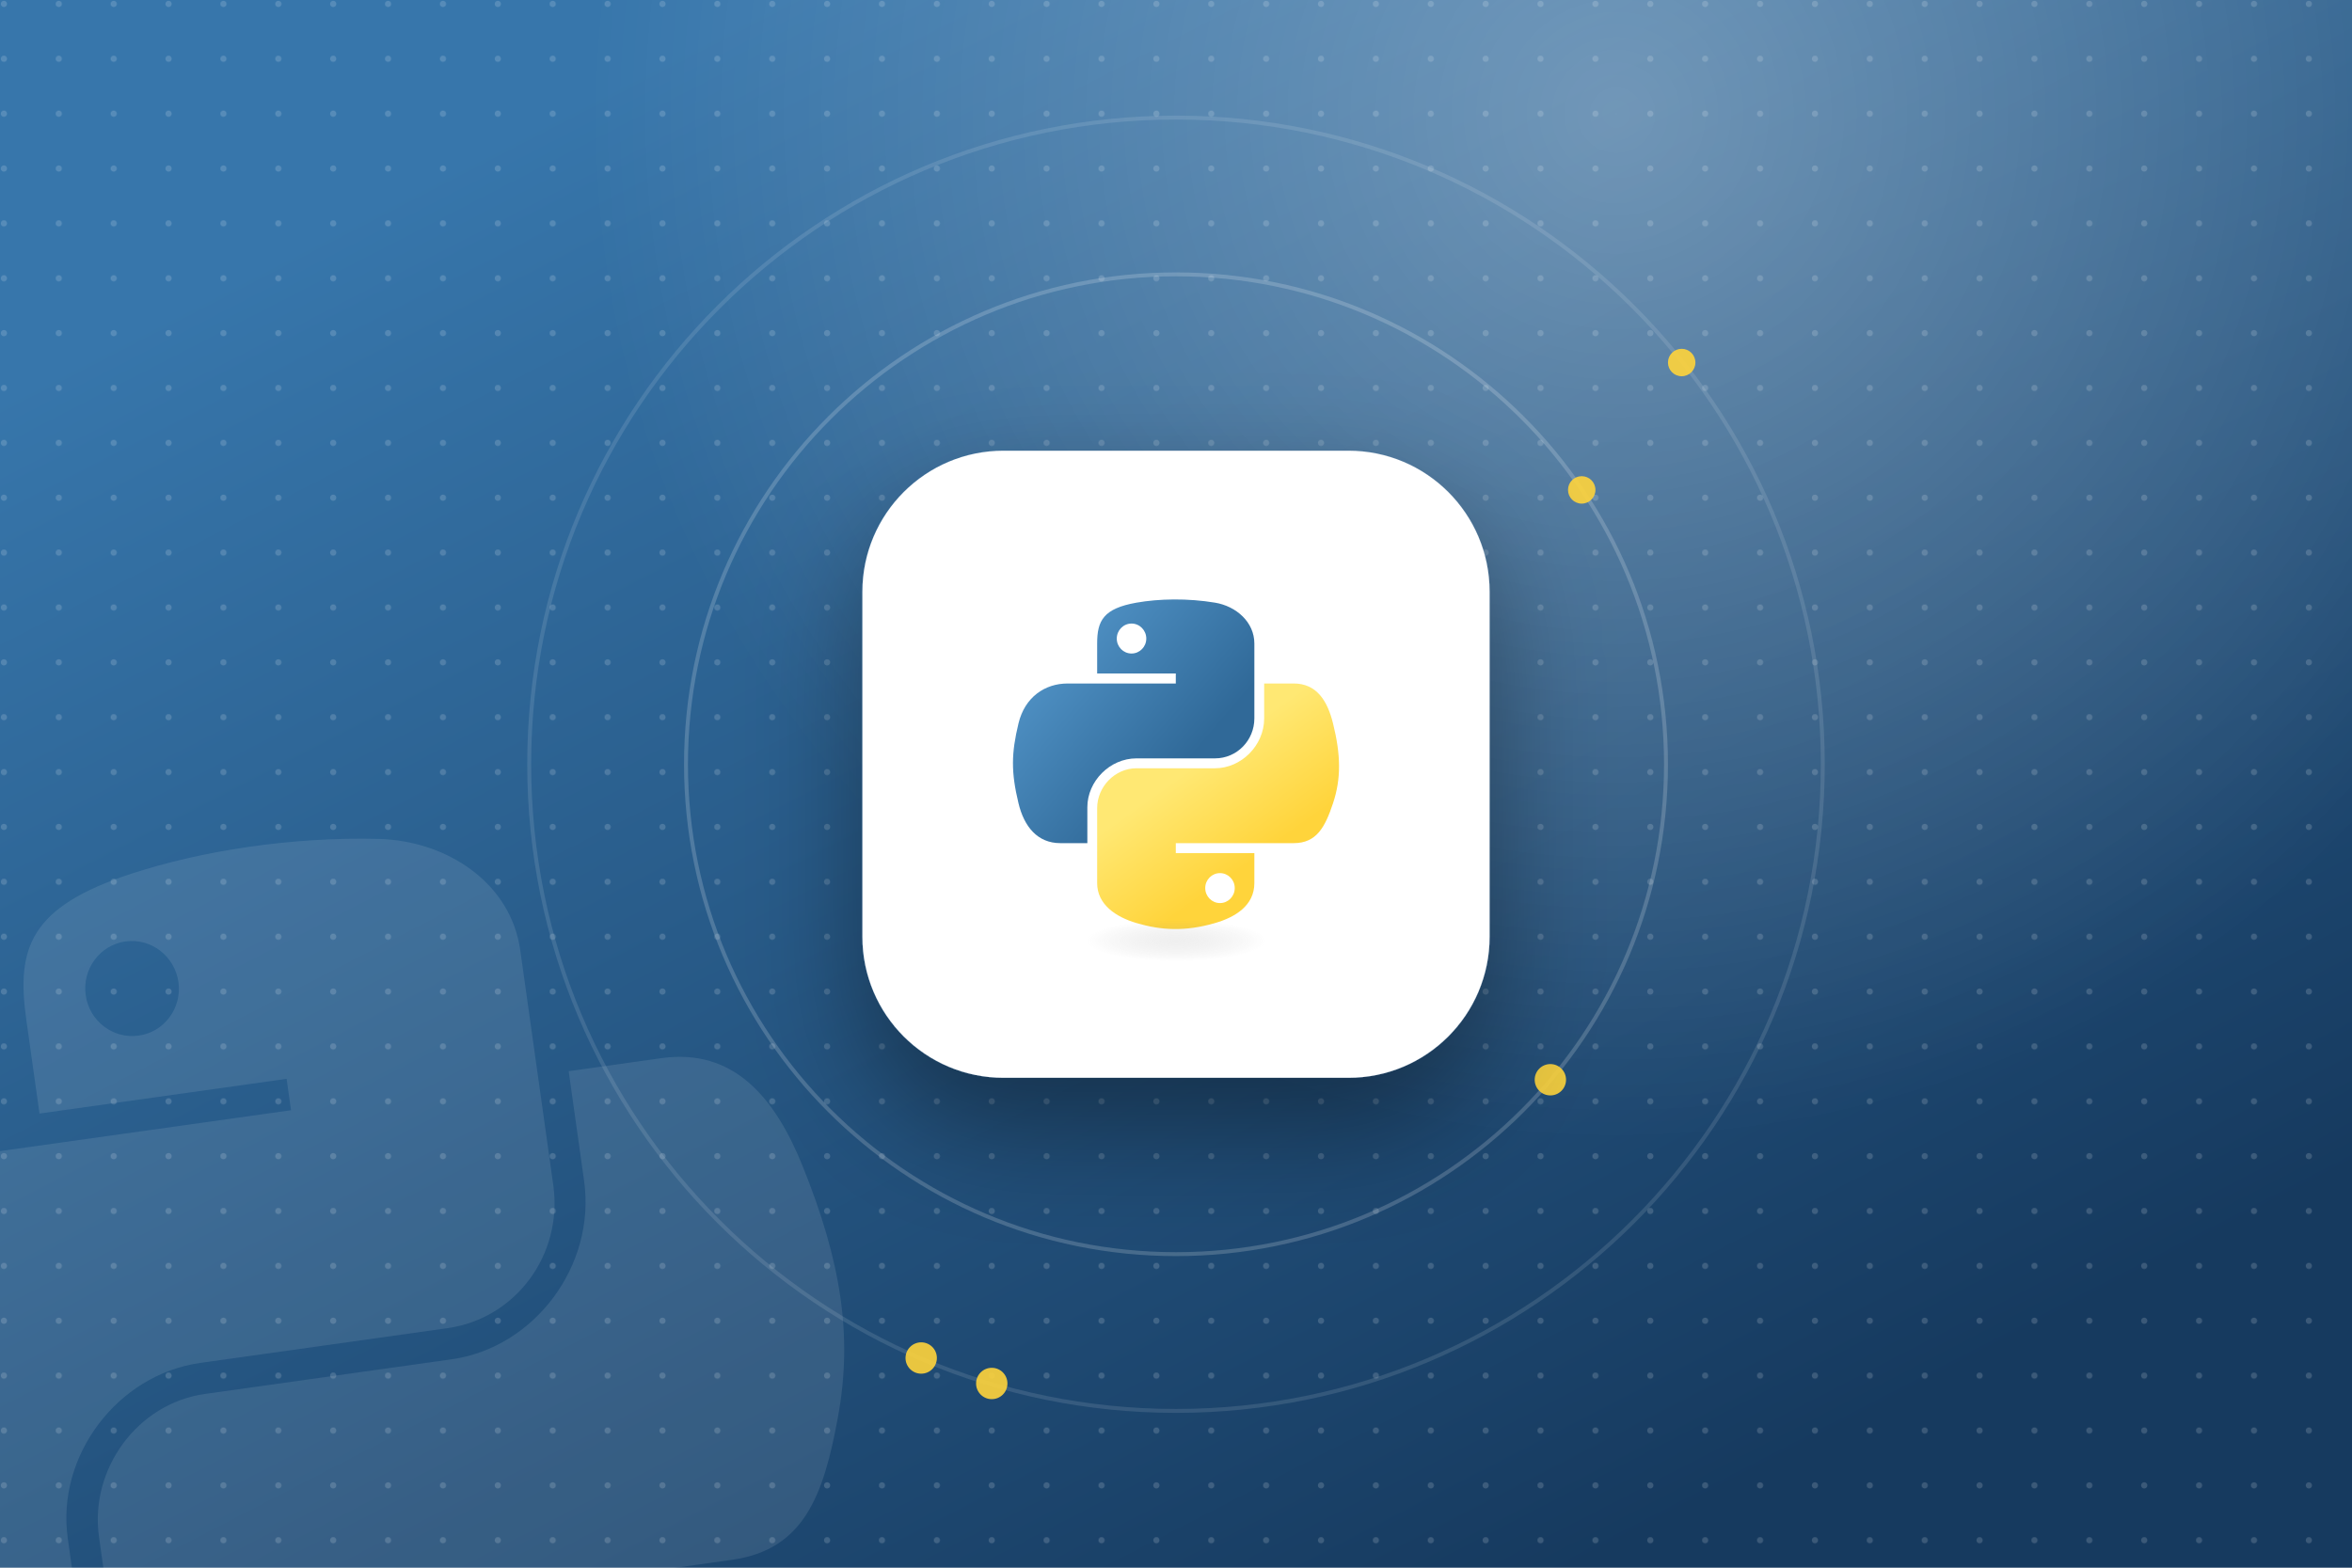
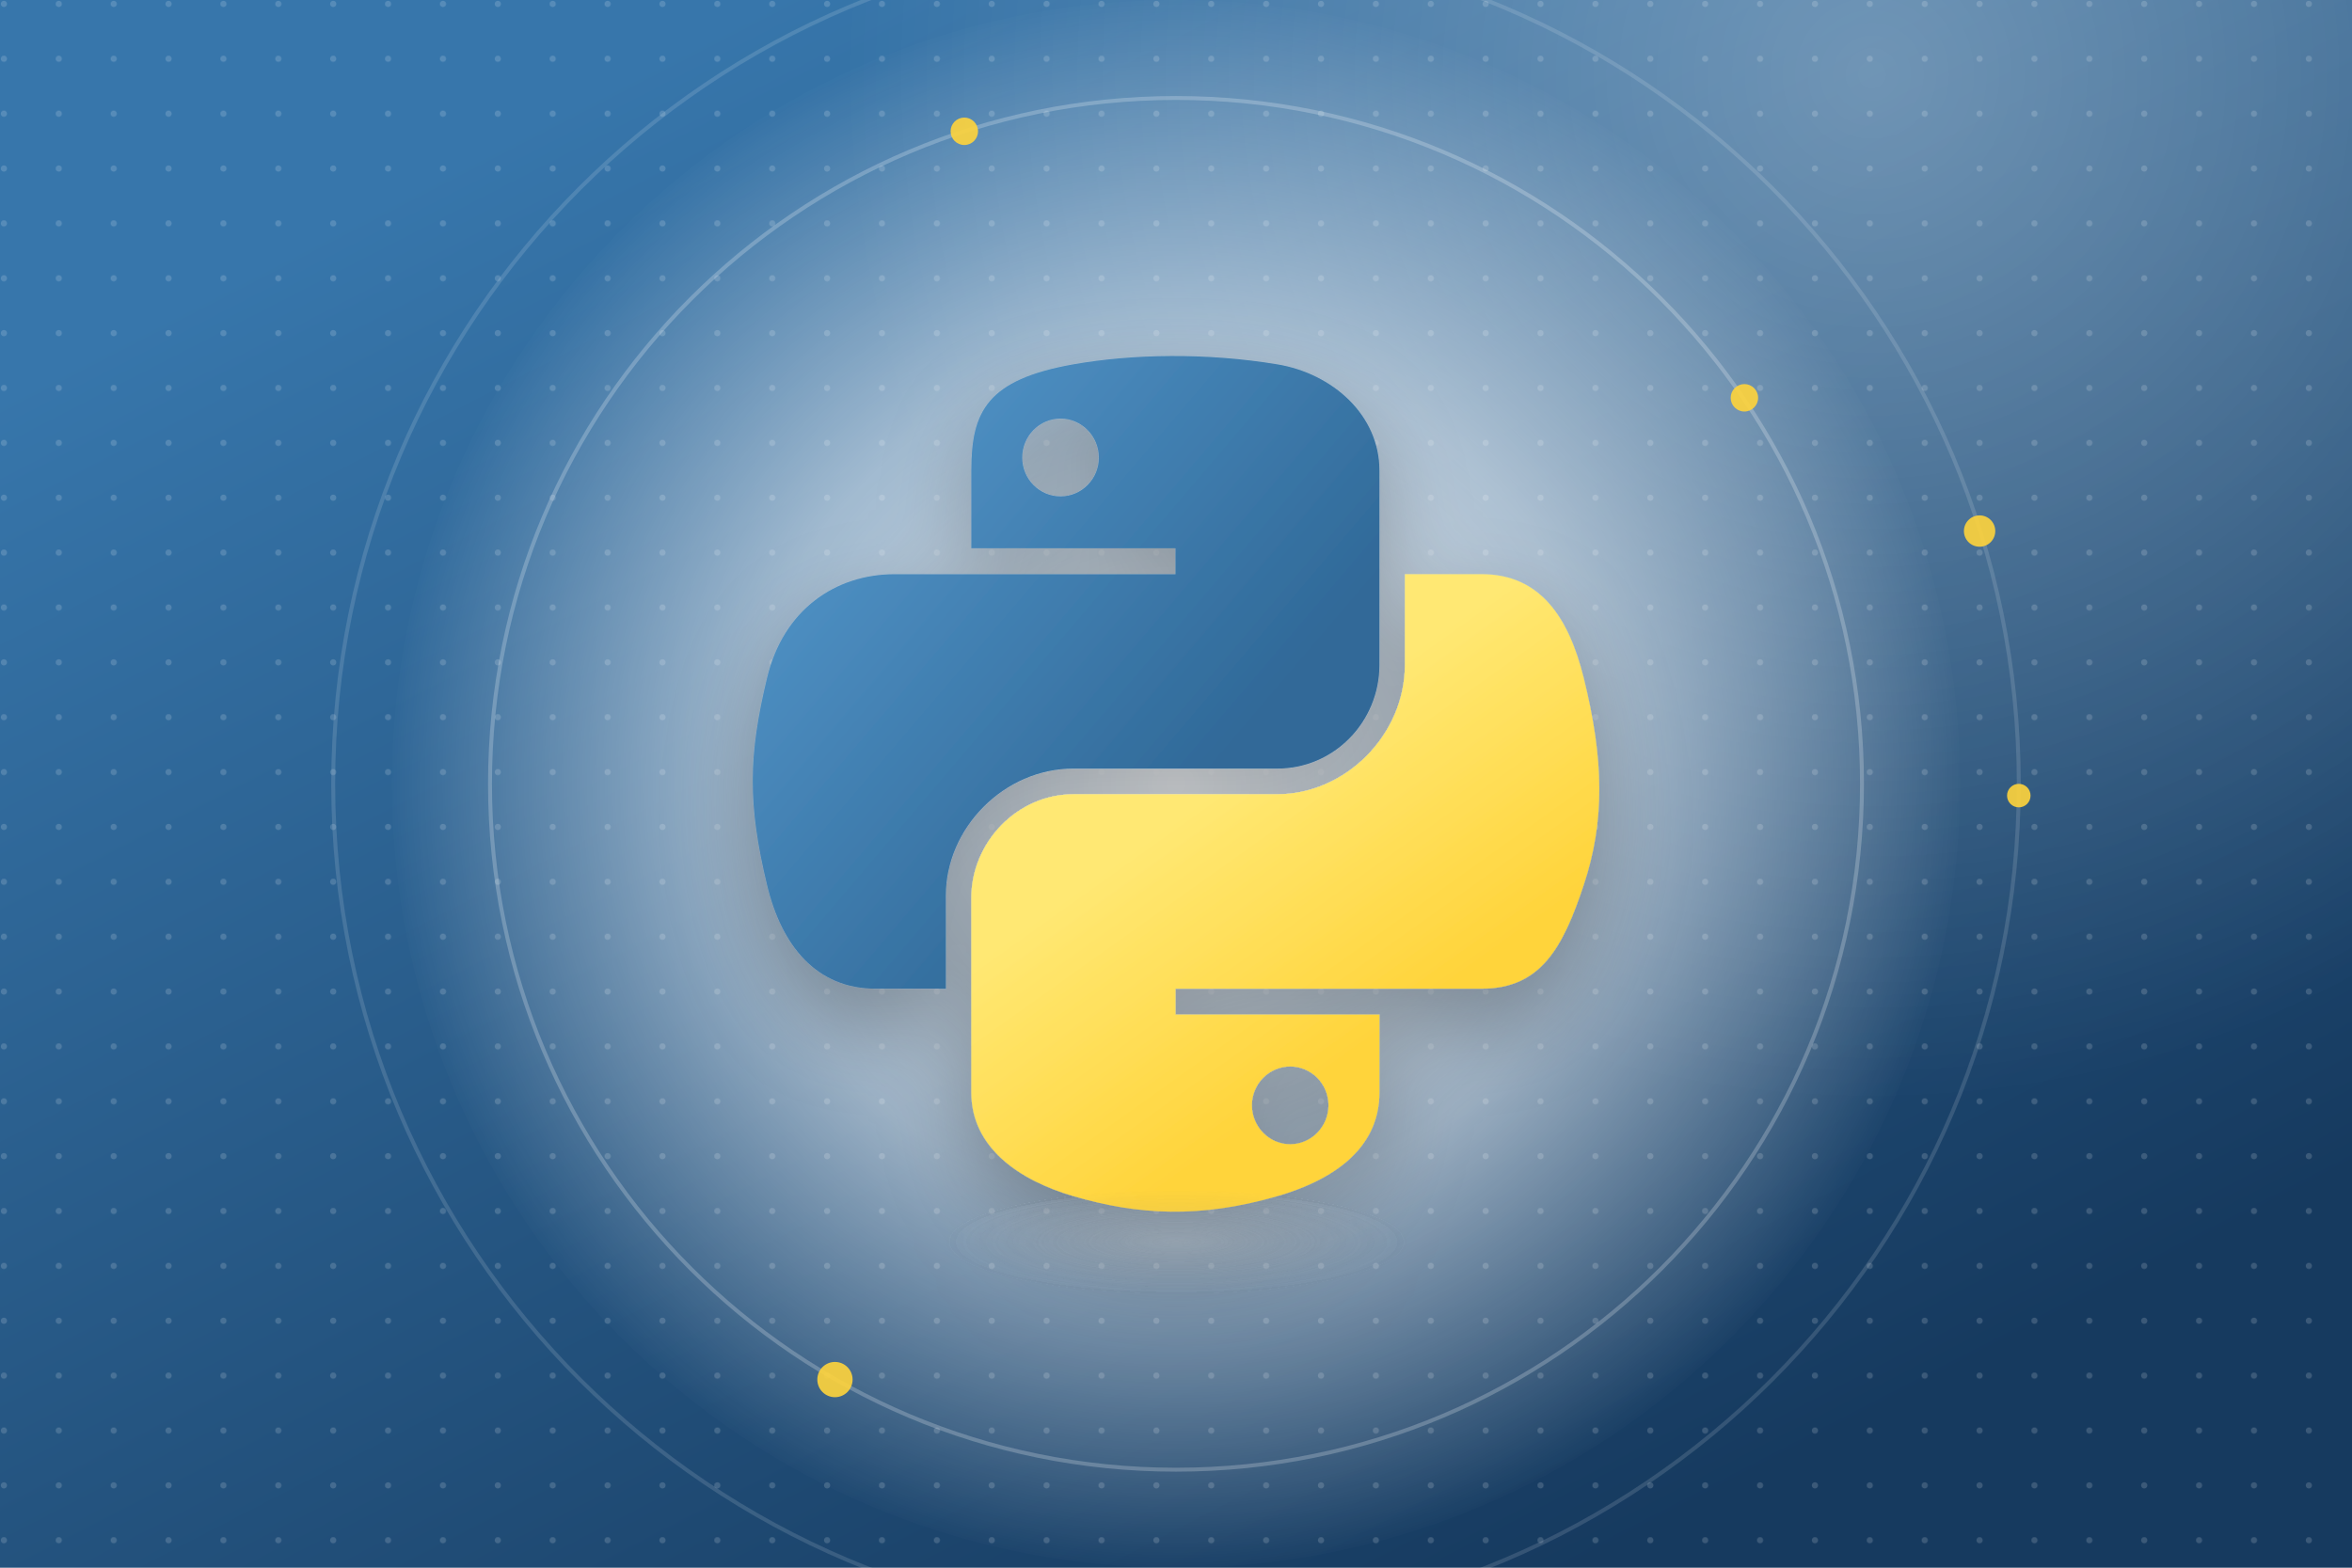
<svg xmlns="http://www.w3.org/2000/svg" viewBox="0 0 1200 800" width="1200" height="800">
  <defs>
    <linearGradient id="bg" gradientTransform="rotate(52 .5 .5)">
      <stop offset="0" stop-color="#3776AB" />
      <stop offset="1" stop-color="#163a5f" />
    </linearGradient>
    <radialGradient id="glow">
      <stop offset="0" stop-color="#fff" stop-opacity=".32" />
      <stop offset="1" stop-color="#fff" stop-opacity="0" />
    </radialGradient>
    <pattern id="dots" width="28" height="28" patternUnits="userSpaceOnUse">
      <circle cx="2" cy="2" r="1.6" fill="#fff" fill-opacity=".16" />
    </pattern>
-     <filter id="mono">
-       <feFlood flood-color="#fff" />
-       <feComposite in2="SourceAlpha" operator="in" />
-     </filter>
+     <radialGradient id="spot">
+       <stop offset="0" stop-color="#fff" stop-opacity=".92" />
+       <stop offset=".55" stop-color="#fff" stop-opacity=".55" />
+       <stop offset="1" stop-color="#fff" stop-opacity="0" />
+     </radialGradient>
    <filter id="shadow" x="-40%" y="-40%" width="180%" height="180%">
-       <feDropShadow dx="0" dy="26" stdDeviation="30" flood-color="#000" flood-opacity=".38" />
+       <feDropShadow dx="0" dy="18" stdDeviation="22" flood-color="#000" flood-opacity=".28" />
    </filter>
  </defs>
  <rect width="1200" height="800" fill="url(#bg)" />
  <rect width="1200" height="800" fill="url(#dots)" />
-   <circle cx="824" cy="60" r="520" fill="url(#glow)" />
-   <g opacity=".1" filter="url(#mono)" transform="rotate(-8 167 696)">
-     <svg x="-163" y="366" width="660" height="660" viewBox="0 0 128 128">
-       <linearGradient id="w-python-original-a" gradientUnits="userSpaceOnUse" x1="70.252" y1="1237.476" x2="170.659" y2="1151.089" gradientTransform="matrix(.563 0 0 -.568 -29.215 707.817)">
+   <circle cx="954" cy="40" r="520" fill="url(#glow)" />
+   <circle cx="600" cy="400" r="400" fill="url(#spot)" />
+   <circle cx="600" cy="400" r="350" fill="none" stroke="#fff" stroke-opacity="0.22" stroke-width="2" />
+   <circle cx="600" cy="400" r="430" fill="none" stroke="#fff" stroke-opacity="0.13" stroke-width="2" />
+   <circle cx="1010" cy="271" r="8" fill="#FFD43B" fill-opacity=".9" />
+   <circle cx="1030" cy="406" r="6" fill="#FFD43B" fill-opacity=".9" />
+   <circle cx="492" cy="67" r="7" fill="#FFD43B" fill-opacity=".9" />
+   <circle cx="426" cy="704" r="9" fill="#FFD43B" fill-opacity=".9" />
+   <circle cx="477" cy="812" r="8" fill="#FFD43B" fill-opacity=".9" />
+   <circle cx="890" cy="203" r="7" fill="#FFD43B" fill-opacity=".9" />
+   <g filter="url(#shadow)">
+     <svg x="330" y="130" width="540" height="540" viewBox="0 0 128 128">
+       <linearGradient id="m-python-original-a" gradientUnits="userSpaceOnUse" x1="70.252" y1="1237.476" x2="170.659" y2="1151.089" gradientTransform="matrix(.563 0 0 -.568 -29.215 707.817)">
        <stop offset="0" stop-color="#5A9FD4" />
        <stop offset="1" stop-color="#306998" />
      </linearGradient>
-       <linearGradient id="w-python-original-b" gradientUnits="userSpaceOnUse" x1="209.474" y1="1098.811" x2="173.62" y2="1149.537" gradientTransform="matrix(.563 0 0 -.568 -29.215 707.817)">
+       <linearGradient id="m-python-original-b" gradientUnits="userSpaceOnUse" x1="209.474" y1="1098.811" x2="173.62" y2="1149.537" gradientTransform="matrix(.563 0 0 -.568 -29.215 707.817)">
        <stop offset="0" stop-color="#FFD43B" />
        <stop offset="1" stop-color="#FFE873" />
      </linearGradient>
-       <path fill="url(#w-python-original-a)" d="M63.391 1.988c-4.222.02-8.252.379-11.8 1.007-10.45 1.846-12.346 5.71-12.346 12.837v9.411h24.693v3.137H29.977c-7.176 0-13.46 4.313-15.426 12.521-2.268 9.405-2.368 15.275 0 25.096 1.755 7.311 5.947 12.519 13.124 12.519h8.491V67.234c0-8.151 7.051-15.34 15.426-15.34h24.665c6.866 0 12.346-5.654 12.346-12.548V15.833c0-6.693-5.646-11.72-12.346-12.837-4.244-.706-8.645-1.027-12.866-1.008zM50.037 9.557c2.55 0 4.634 2.117 4.634 4.721 0 2.593-2.083 4.69-4.634 4.69-2.56 0-4.633-2.097-4.633-4.69-.001-2.604 2.073-4.721 4.633-4.721z" transform="translate(0 10.26)" />
-       <path fill="url(#w-python-original-b)" d="M91.682 28.38v10.966c0 8.5-7.208 15.655-15.426 15.655H51.591c-6.756 0-12.346 5.783-12.346 12.549v23.515c0 6.691 5.818 10.628 12.346 12.547 7.816 2.297 15.312 2.713 24.665 0 6.216-1.801 12.346-5.423 12.346-12.547v-9.412H63.938v-3.138h37.012c7.176 0 9.852-5.005 12.348-12.519 2.578-7.735 2.467-15.174 0-25.096-1.774-7.145-5.161-12.521-12.348-12.521h-9.268zM77.809 87.927c2.561 0 4.634 2.097 4.634 4.692 0 2.602-2.074 4.719-4.634 4.719-2.55 0-4.633-2.117-4.633-4.719 0-2.595 2.083-4.692 4.633-4.692z" transform="translate(0 10.26)" />
-       <radialGradient id="w-python-original-c" cx="1825.678" cy="444.45" r="26.743" gradientTransform="matrix(0 -.24 -1.055 0 532.979 557.576)" gradientUnits="userSpaceOnUse">
+       <path fill="url(#m-python-original-a)" d="M63.391 1.988c-4.222.02-8.252.379-11.8 1.007-10.45 1.846-12.346 5.71-12.346 12.837v9.411h24.693v3.137H29.977c-7.176 0-13.46 4.313-15.426 12.521-2.268 9.405-2.368 15.275 0 25.096 1.755 7.311 5.947 12.519 13.124 12.519h8.491V67.234c0-8.151 7.051-15.34 15.426-15.34h24.665c6.866 0 12.346-5.654 12.346-12.548V15.833c0-6.693-5.646-11.72-12.346-12.837-4.244-.706-8.645-1.027-12.866-1.008zM50.037 9.557c2.55 0 4.634 2.117 4.634 4.721 0 2.593-2.083 4.69-4.634 4.69-2.56 0-4.633-2.097-4.633-4.69-.001-2.604 2.073-4.721 4.633-4.721z" transform="translate(0 10.26)" />
+       <path fill="url(#m-python-original-b)" d="M91.682 28.38v10.966c0 8.5-7.208 15.655-15.426 15.655H51.591c-6.756 0-12.346 5.783-12.346 12.549v23.515c0 6.691 5.818 10.628 12.346 12.547 7.816 2.297 15.312 2.713 24.665 0 6.216-1.801 12.346-5.423 12.346-12.547v-9.412H63.938v-3.138h37.012c7.176 0 9.852-5.005 12.348-12.519 2.578-7.735 2.467-15.174 0-25.096-1.774-7.145-5.161-12.521-12.348-12.521h-9.268zM77.809 87.927c2.561 0 4.634 2.097 4.634 4.692 0 2.602-2.074 4.719-4.634 4.719-2.55 0-4.633-2.117-4.633-4.719 0-2.595 2.083-4.692 4.633-4.692z" transform="translate(0 10.26)" />
+       <radialGradient id="m-python-original-c" cx="1825.678" cy="444.45" r="26.743" gradientTransform="matrix(0 -.24 -1.055 0 532.979 557.576)" gradientUnits="userSpaceOnUse">
        <stop offset="0" stop-color="#B8B8B8" stop-opacity=".498" />
        <stop offset="1" stop-color="#7F7F7F" stop-opacity="0" />
      </radialGradient>
-       <path opacity=".444" fill="url(#w-python-original-c)" d="M97.309 119.597c0 3.543-14.816 6.416-33.091 6.416-18.276 0-33.092-2.873-33.092-6.416 0-3.544 14.815-6.417 33.092-6.417 18.275 0 33.091 2.872 33.091 6.417z" />
+       <path opacity=".444" fill="url(#m-python-original-c)" d="M97.309 119.597c0 3.543-14.816 6.416-33.091 6.416-18.276 0-33.092-2.873-33.092-6.416 0-3.544 14.815-6.417 33.092-6.417 18.275 0 33.091 2.872 33.091 6.417z" />
    </svg>
  </g>
-   <circle cx="600" cy="390" r="250" fill="none" stroke="#fff" stroke-opacity="0.18" stroke-width="2" />
-   <circle cx="600" cy="390" r="330" fill="none" stroke="#fff" stroke-opacity="0.11" stroke-width="2" />
-   <circle cx="470" cy="693" r="8" fill="#FFD43B" fill-opacity=".9" />
-   <circle cx="791" cy="551" r="8" fill="#FFD43B" fill-opacity=".9" />
-   <circle cx="858" cy="185" r="7" fill="#FFD43B" fill-opacity=".9" />
-   <circle cx="506" cy="706" r="8" fill="#FFD43B" fill-opacity=".9" />
-   <circle cx="807" cy="250" r="7" fill="#FFD43B" fill-opacity=".9" />
-   <rect x="440" y="230" width="320" height="320" rx="72" fill="#fff" filter="url(#shadow)" />
-   <svg x="496" y="286" width="208" height="208" viewBox="0 0 128 128">
-     <linearGradient id="m-python-original-a" gradientUnits="userSpaceOnUse" x1="70.252" y1="1237.476" x2="170.659" y2="1151.089" gradientTransform="matrix(.563 0 0 -.568 -29.215 707.817)">
-       <stop offset="0" stop-color="#5A9FD4" />
-       <stop offset="1" stop-color="#306998" />
-     </linearGradient>
-     <linearGradient id="m-python-original-b" gradientUnits="userSpaceOnUse" x1="209.474" y1="1098.811" x2="173.62" y2="1149.537" gradientTransform="matrix(.563 0 0 -.568 -29.215 707.817)">
-       <stop offset="0" stop-color="#FFD43B" />
-       <stop offset="1" stop-color="#FFE873" />
-     </linearGradient>
-     <path fill="url(#m-python-original-a)" d="M63.391 1.988c-4.222.02-8.252.379-11.8 1.007-10.45 1.846-12.346 5.71-12.346 12.837v9.411h24.693v3.137H29.977c-7.176 0-13.46 4.313-15.426 12.521-2.268 9.405-2.368 15.275 0 25.096 1.755 7.311 5.947 12.519 13.124 12.519h8.491V67.234c0-8.151 7.051-15.34 15.426-15.34h24.665c6.866 0 12.346-5.654 12.346-12.548V15.833c0-6.693-5.646-11.72-12.346-12.837-4.244-.706-8.645-1.027-12.866-1.008zM50.037 9.557c2.55 0 4.634 2.117 4.634 4.721 0 2.593-2.083 4.69-4.634 4.69-2.56 0-4.633-2.097-4.633-4.69-.001-2.604 2.073-4.721 4.633-4.721z" transform="translate(0 10.26)" />
-     <path fill="url(#m-python-original-b)" d="M91.682 28.38v10.966c0 8.5-7.208 15.655-15.426 15.655H51.591c-6.756 0-12.346 5.783-12.346 12.549v23.515c0 6.691 5.818 10.628 12.346 12.547 7.816 2.297 15.312 2.713 24.665 0 6.216-1.801 12.346-5.423 12.346-12.547v-9.412H63.938v-3.138h37.012c7.176 0 9.852-5.005 12.348-12.519 2.578-7.735 2.467-15.174 0-25.096-1.774-7.145-5.161-12.521-12.348-12.521h-9.268zM77.809 87.927c2.561 0 4.634 2.097 4.634 4.692 0 2.602-2.074 4.719-4.634 4.719-2.55 0-4.633-2.117-4.633-4.719 0-2.595 2.083-4.692 4.633-4.692z" transform="translate(0 10.26)" />
-     <radialGradient id="m-python-original-c" cx="1825.678" cy="444.45" r="26.743" gradientTransform="matrix(0 -.24 -1.055 0 532.979 557.576)" gradientUnits="userSpaceOnUse">
-       <stop offset="0" stop-color="#B8B8B8" stop-opacity=".498" />
-       <stop offset="1" stop-color="#7F7F7F" stop-opacity="0" />
-     </radialGradient>
-     <path opacity=".444" fill="url(#m-python-original-c)" d="M97.309 119.597c0 3.543-14.816 6.416-33.091 6.416-18.276 0-33.092-2.873-33.092-6.416 0-3.544 14.815-6.417 33.092-6.417 18.275 0 33.091 2.872 33.091 6.417z" />
-   </svg>
</svg>
